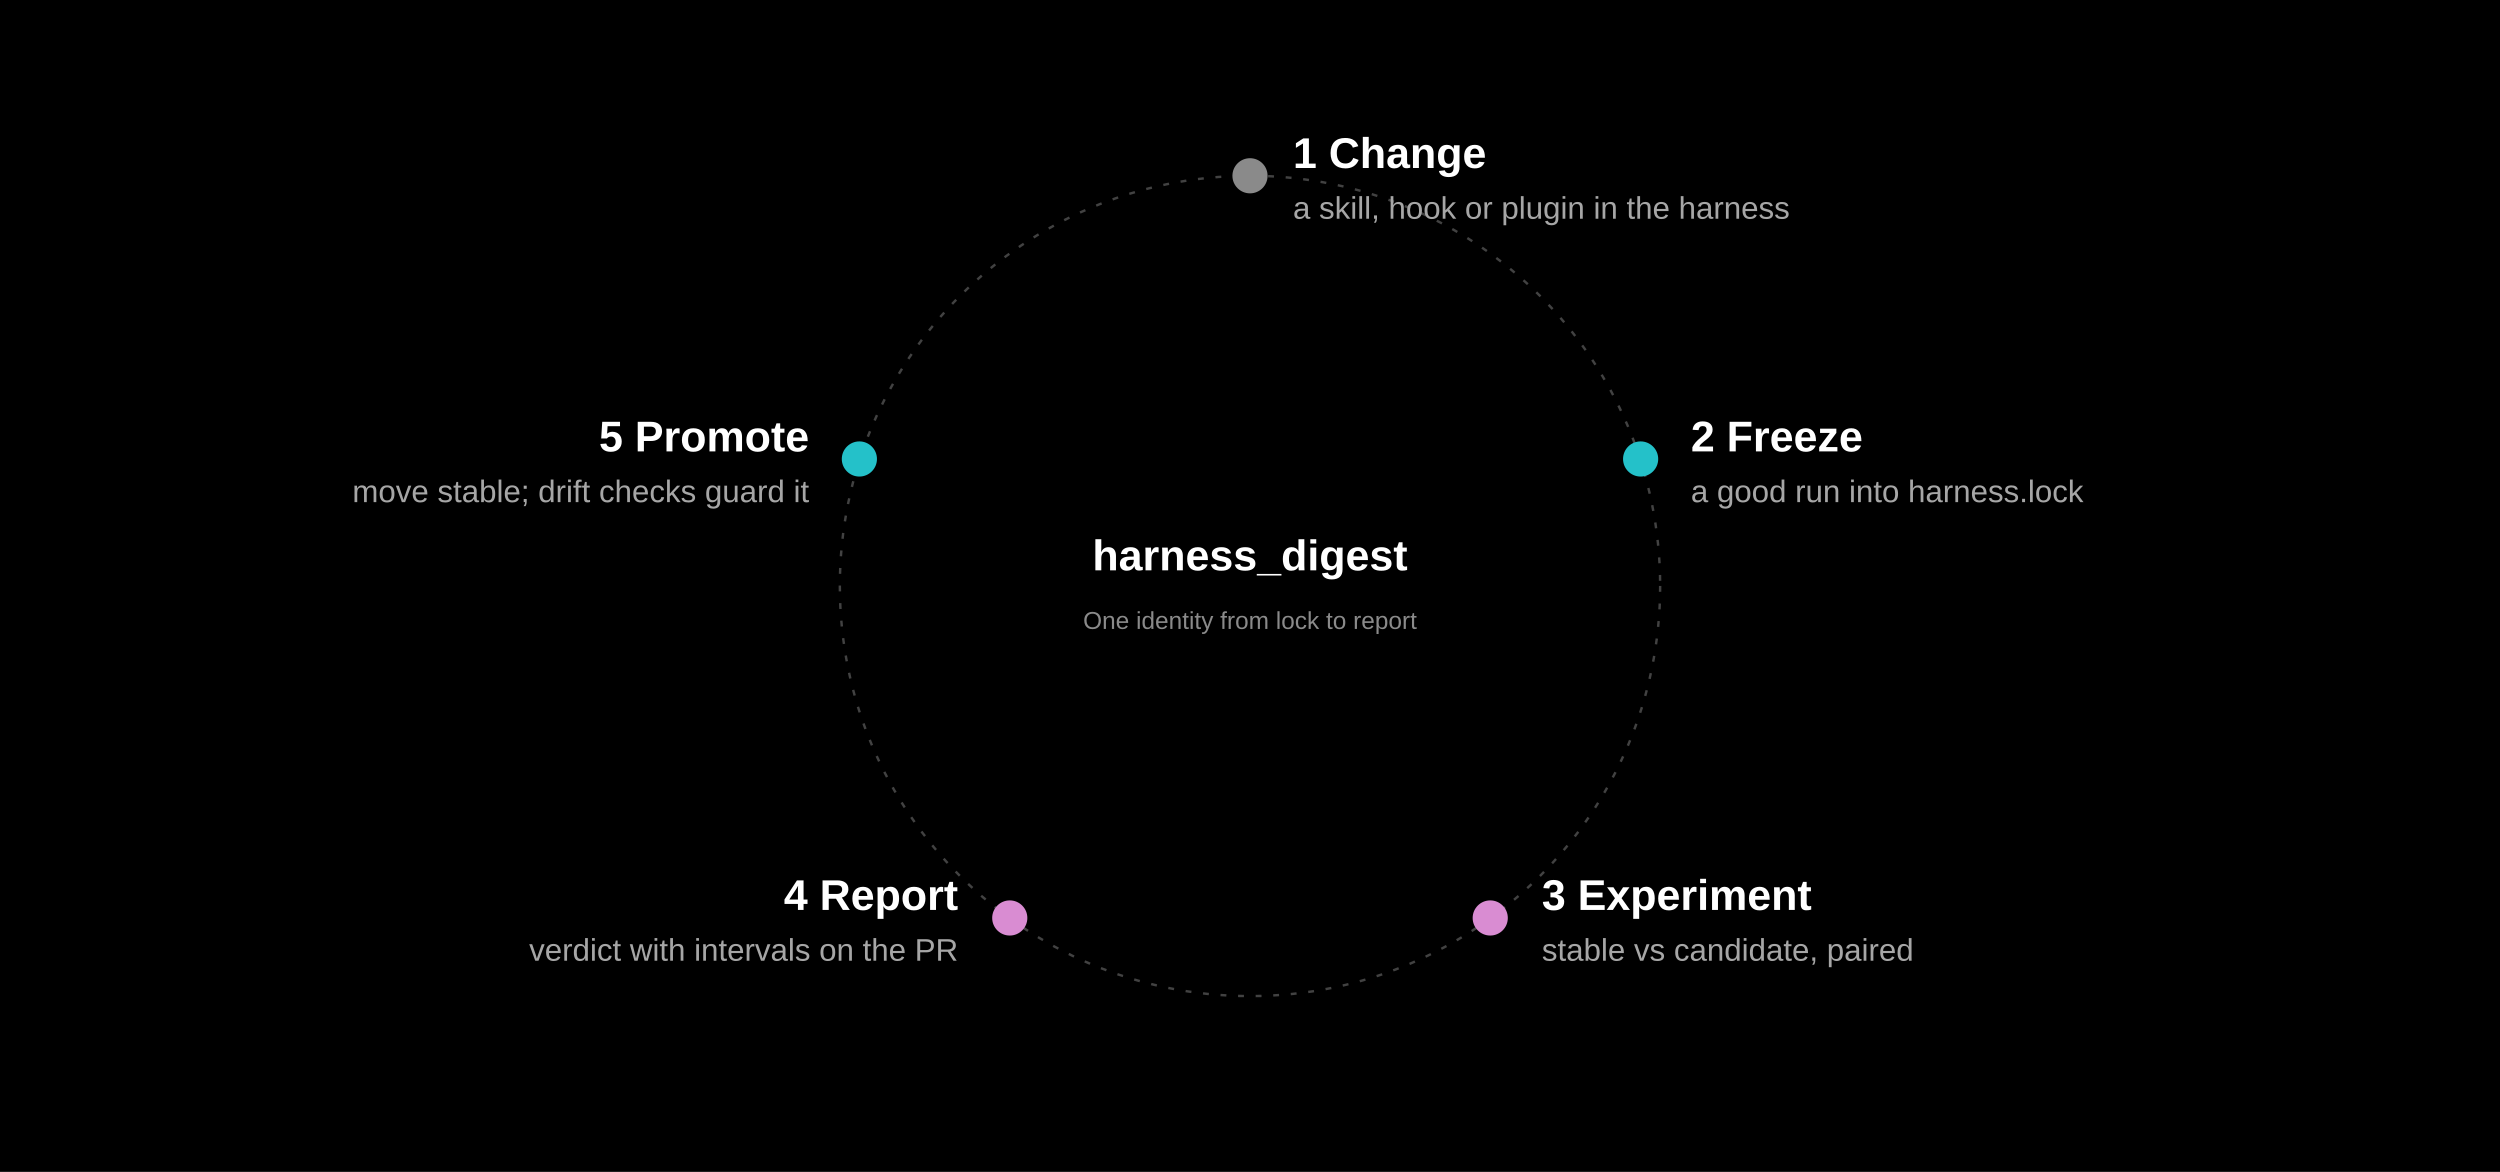
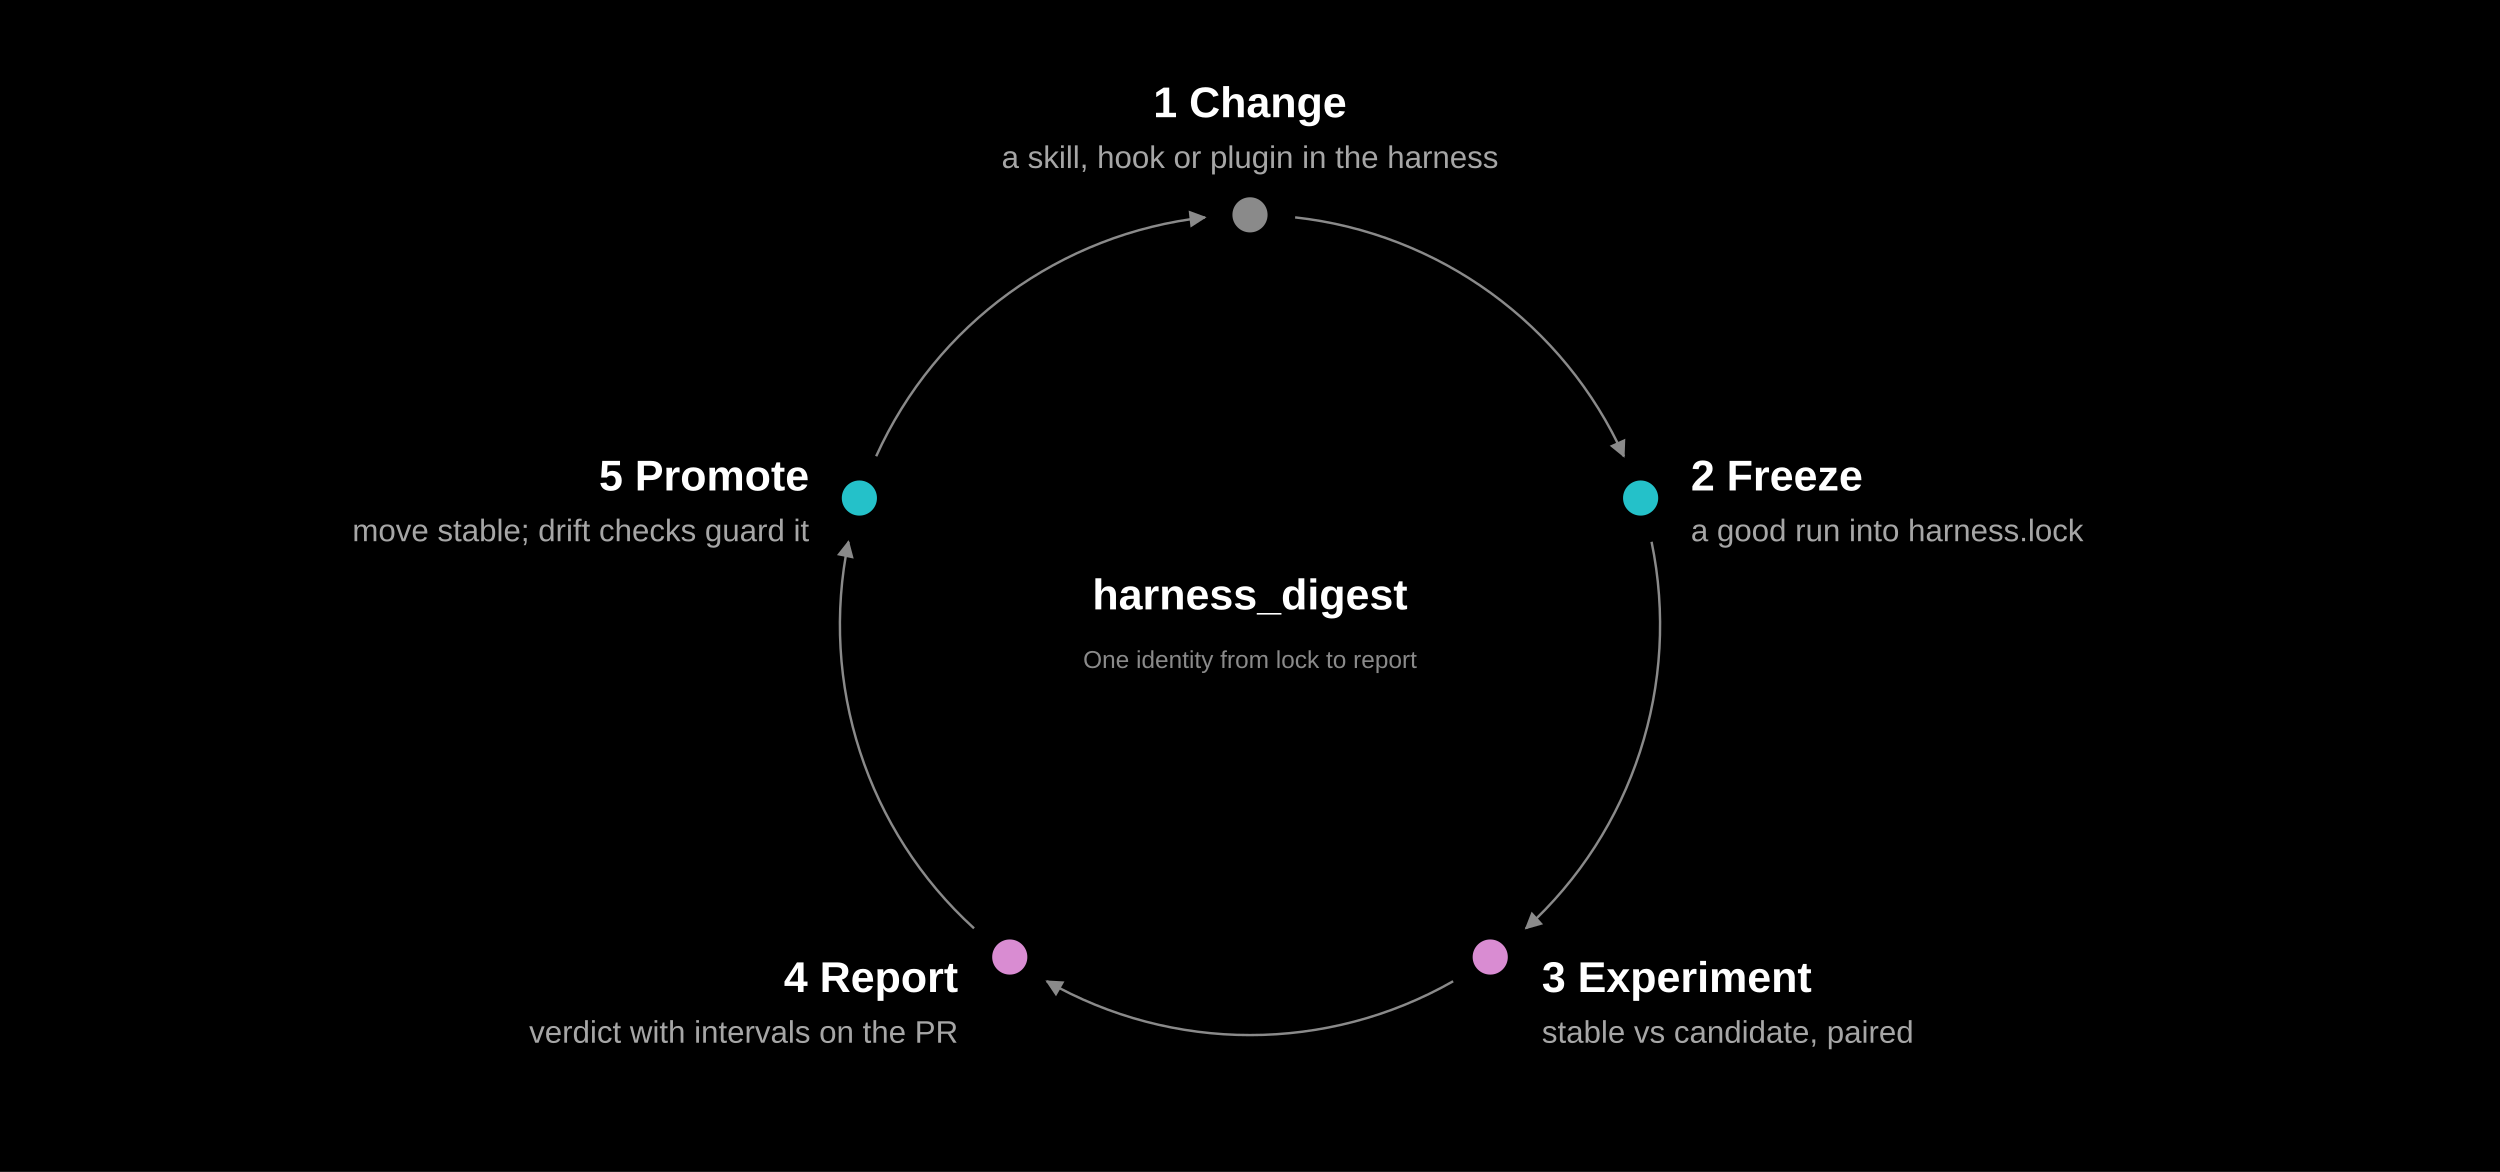
- <svg xmlns="http://www.w3.org/2000/svg" class="af-d" viewBox="0 0 1280 600" role="img" aria-label="The harness improvement loop">
+ <svg xmlns="http://www.w3.org/2000/svg" class="af-d" viewBox="0 0 1280 600" role="img" aria-labelledby="the-harness-improvement--title the-harness-improvement--desc">
  <style>
  .af-d .bg { fill: var(--af-canvas, #000000); }
  .af-d .box { fill: var(--af-raised, #141414); }
  .af-d .box-hub { fill: var(--af-raised, #141414); stroke: var(--af-line-strong, #6B6B6B); stroke-width: 1; }
  .af-d .box-plan { fill: none; stroke: var(--af-line-strong, #6B6B6B); stroke-width: 1; stroke-dasharray: 4 4; }
  .af-d .box-ext { fill: var(--af-surface, #0A0A0A); stroke: var(--af-line-strong, #6B6B6B); stroke-width: 1; }
  .af-d .person { fill: var(--af-surface, #0A0A0A); stroke: var(--af-fg-subtle, #8A8A8A); stroke-width: 1; }
  .af-d .bound { fill: none; stroke: var(--af-rule, #424242); stroke-width: 1; stroke-dasharray: 2 5; }
  .af-d .bound-fill { fill: var(--af-surface, #0A0A0A); }
  .af-d .name { font: 700 16px "Archivo", "Helvetica Neue", Arial, sans-serif; font-stretch: 125%; fill: var(--af-fg, #FFFFFF); }
  .af-d .name-s { font: 700 14px "Archivo", "Helvetica Neue", Arial, sans-serif; font-stretch: 125%; fill: var(--af-fg, #FFFFFF); }
  .af-d .title { font: 700 20px "Archivo", "Helvetica Neue", Arial, sans-serif; font-stretch: 125%; fill: var(--af-fg, #FFFFFF); }
  .af-d .body { font: 400 13px "Red Hat Text", "Helvetica Neue", Arial, sans-serif; fill: var(--af-fg-muted, #A6A6A6); }
  .af-d .lbl { font: 500 12.5px "Red Hat Text", "Helvetica Neue", Arial, sans-serif; fill: var(--af-fg-subtle, #8A8A8A); }
  .af-d .lbl-hi { font: 500 12.5px "Red Hat Text", "Helvetica Neue", Arial, sans-serif; fill: var(--af-brand-text, #FFC400); }
  .af-d .edge { fill: none; stroke: var(--af-fg-subtle, #8A8A8A); stroke-width: 1.25; }
  .af-d .edge-plan { fill: none; stroke: var(--af-fg-subtle, #8A8A8A); stroke-width: 1.25; stroke-dasharray: 5 4; }
  .af-d .elabel { font: 400 12.5px "Red Hat Text", "Helvetica Neue", Arial, sans-serif; fill: var(--af-fg-subtle, #8A8A8A); }
  .af-d .arrowhead { fill: var(--af-fg-subtle, #8A8A8A); }
  .af-d .dot { fill: var(--af-dot-field, #262626); }
+   .af-d .human { fill: var(--af-status-approval, #FF8A3D); }
+   .af-d .ic { fill: none; stroke: var(--af-fg-subtle, #8A8A8A); stroke-width: 1.5; stroke-linecap: square; stroke-linejoin: miter; }
</style>
  <defs>
    <marker id="the-harness-improvement--arrow" viewBox="0 0 10 10" refX="9" refY="5" markerWidth="7" markerHeight="7" orient="auto-start-reverse">
      <path class="arrowhead" d="M0 0L10 5L0 10z" />
    </marker>
  </defs>
  <rect class="bg" width="1280" height="600" />
  <style>
  .af-d .name { font-size: 22px; }
  .af-d .body { font-size: 16px; }
  .af-d .lbl { font-size: 12.5px; }
  .af-d .elabel { font-size: 15px; }
</style>
-   <circle cx="640" cy="300" r="210" fill="none" stroke="var(--af-rule, #424242)" stroke-width="1.25" stroke-dasharray="3 6" />
-   <text class="name" x="640" y="292" text-anchor="middle">harness_digest</text>
-   <text class="lbl" x="640" y="322" text-anchor="middle">One identity from lock to report</text>
-   <circle cx="640" cy="90" r="9" fill="var(--af-fg-subtle, #8A8A8A)" />
-   <text class="name" x="662.0" y="86.0" text-anchor="start">1  Change</text>
-   <text class="body" x="662.0" y="112.0" text-anchor="start">a skill, hook or plugin in the harness</text>
-   <circle cx="840" cy="235" r="9" fill="var(--af-product-hangar, #24C1C9)" />
-   <text class="name" x="865.722" y="231.106" text-anchor="start">2  Freeze</text>
-   <text class="body" x="865.722" y="257.106" text-anchor="start">a good run into harness.lock</text>
-   <circle cx="763" cy="470" r="9" fill="var(--af-product-flightdeck, #D98CD2)" />
-   <text class="name" x="789.435" y="465.894" text-anchor="start">3  Experiment</text>
-   <text class="body" x="789.435" y="491.894" text-anchor="start">stable vs candidate, paired</text>
-   <circle cx="517" cy="470" r="9" fill="var(--af-product-flightdeck, #D98CD2)" />
-   <text class="name" x="490.565" y="465.894" text-anchor="end">4  Report</text>
-   <text class="body" x="490.565" y="491.894" text-anchor="end">verdict with intervals on the PR</text>
-   <circle cx="440" cy="235" r="9" fill="var(--af-product-hangar, #24C1C9)" />
-   <text class="name" x="414.278" y="231.106" text-anchor="end">5  Promote</text>
-   <text class="body" x="414.278" y="257.106" text-anchor="end">move stable; drift checks guard it</text>
+   <text class="name" x="640" y="312" text-anchor="middle">harness_digest</text>
+   <text class="lbl" x="640" y="342" text-anchor="middle">One identity from lock to report</text>
+   <path class="edge" d="M663.1 111.3A210 210 0 0 1 831.4 233.6" marker-end="url(#the-harness-improvement--arrow)" />
+   <circle cx="640" cy="110" r="9" fill="var(--af-fg-subtle, #8A8A8A)" />
+   <text class="name" x="640.0" y="60.0" text-anchor="middle">1  Change</text>
+   <text class="body" x="640.0" y="86.0" text-anchor="middle">a skill, hook or plugin in the harness</text>
+   <path class="edge" d="M845.6 277.4A210 210 0 0 1 781.3 475.3" marker-end="url(#the-harness-improvement--arrow)" />
+   <circle cx="840" cy="255" r="9" fill="var(--af-product-hangar, #24C1C9)" />
+   <text class="name" x="865.722" y="251.106" text-anchor="start">2  Freeze</text>
+   <text class="body" x="865.722" y="277.106" text-anchor="start">a good run into harness.lock</text>
+   <path class="edge" d="M744.0 502.4A210 210 0 0 1 536.0 502.4" marker-end="url(#the-harness-improvement--arrow)" />
+   <circle cx="763" cy="490" r="9" fill="var(--af-product-flightdeck, #D98CD2)" />
+   <text class="name" x="789.435" y="507.894" text-anchor="start">3  Experiment</text>
+   <text class="body" x="789.435" y="533.894" text-anchor="start">stable vs candidate, paired</text>
+   <path class="edge" d="M498.7 475.3A210 210 0 0 1 434.4 277.4" marker-end="url(#the-harness-improvement--arrow)" />
+   <circle cx="517" cy="490" r="9" fill="var(--af-product-flightdeck, #D98CD2)" />
+   <text class="name" x="490.565" y="507.894" text-anchor="end">4  Report</text>
+   <text class="body" x="490.565" y="533.894" text-anchor="end">verdict with intervals on the PR</text>
+   <path class="edge" d="M448.6 233.6A210 210 0 0 1 616.9 111.3" marker-end="url(#the-harness-improvement--arrow)" />
+   <circle cx="440" cy="255" r="9" fill="var(--af-product-hangar, #24C1C9)" />
+   <text class="name" x="414.278" y="251.106" text-anchor="end">5  Promote</text>
+   <text class="body" x="414.278" y="277.106" text-anchor="end">move stable; drift checks guard it</text>
</svg>
